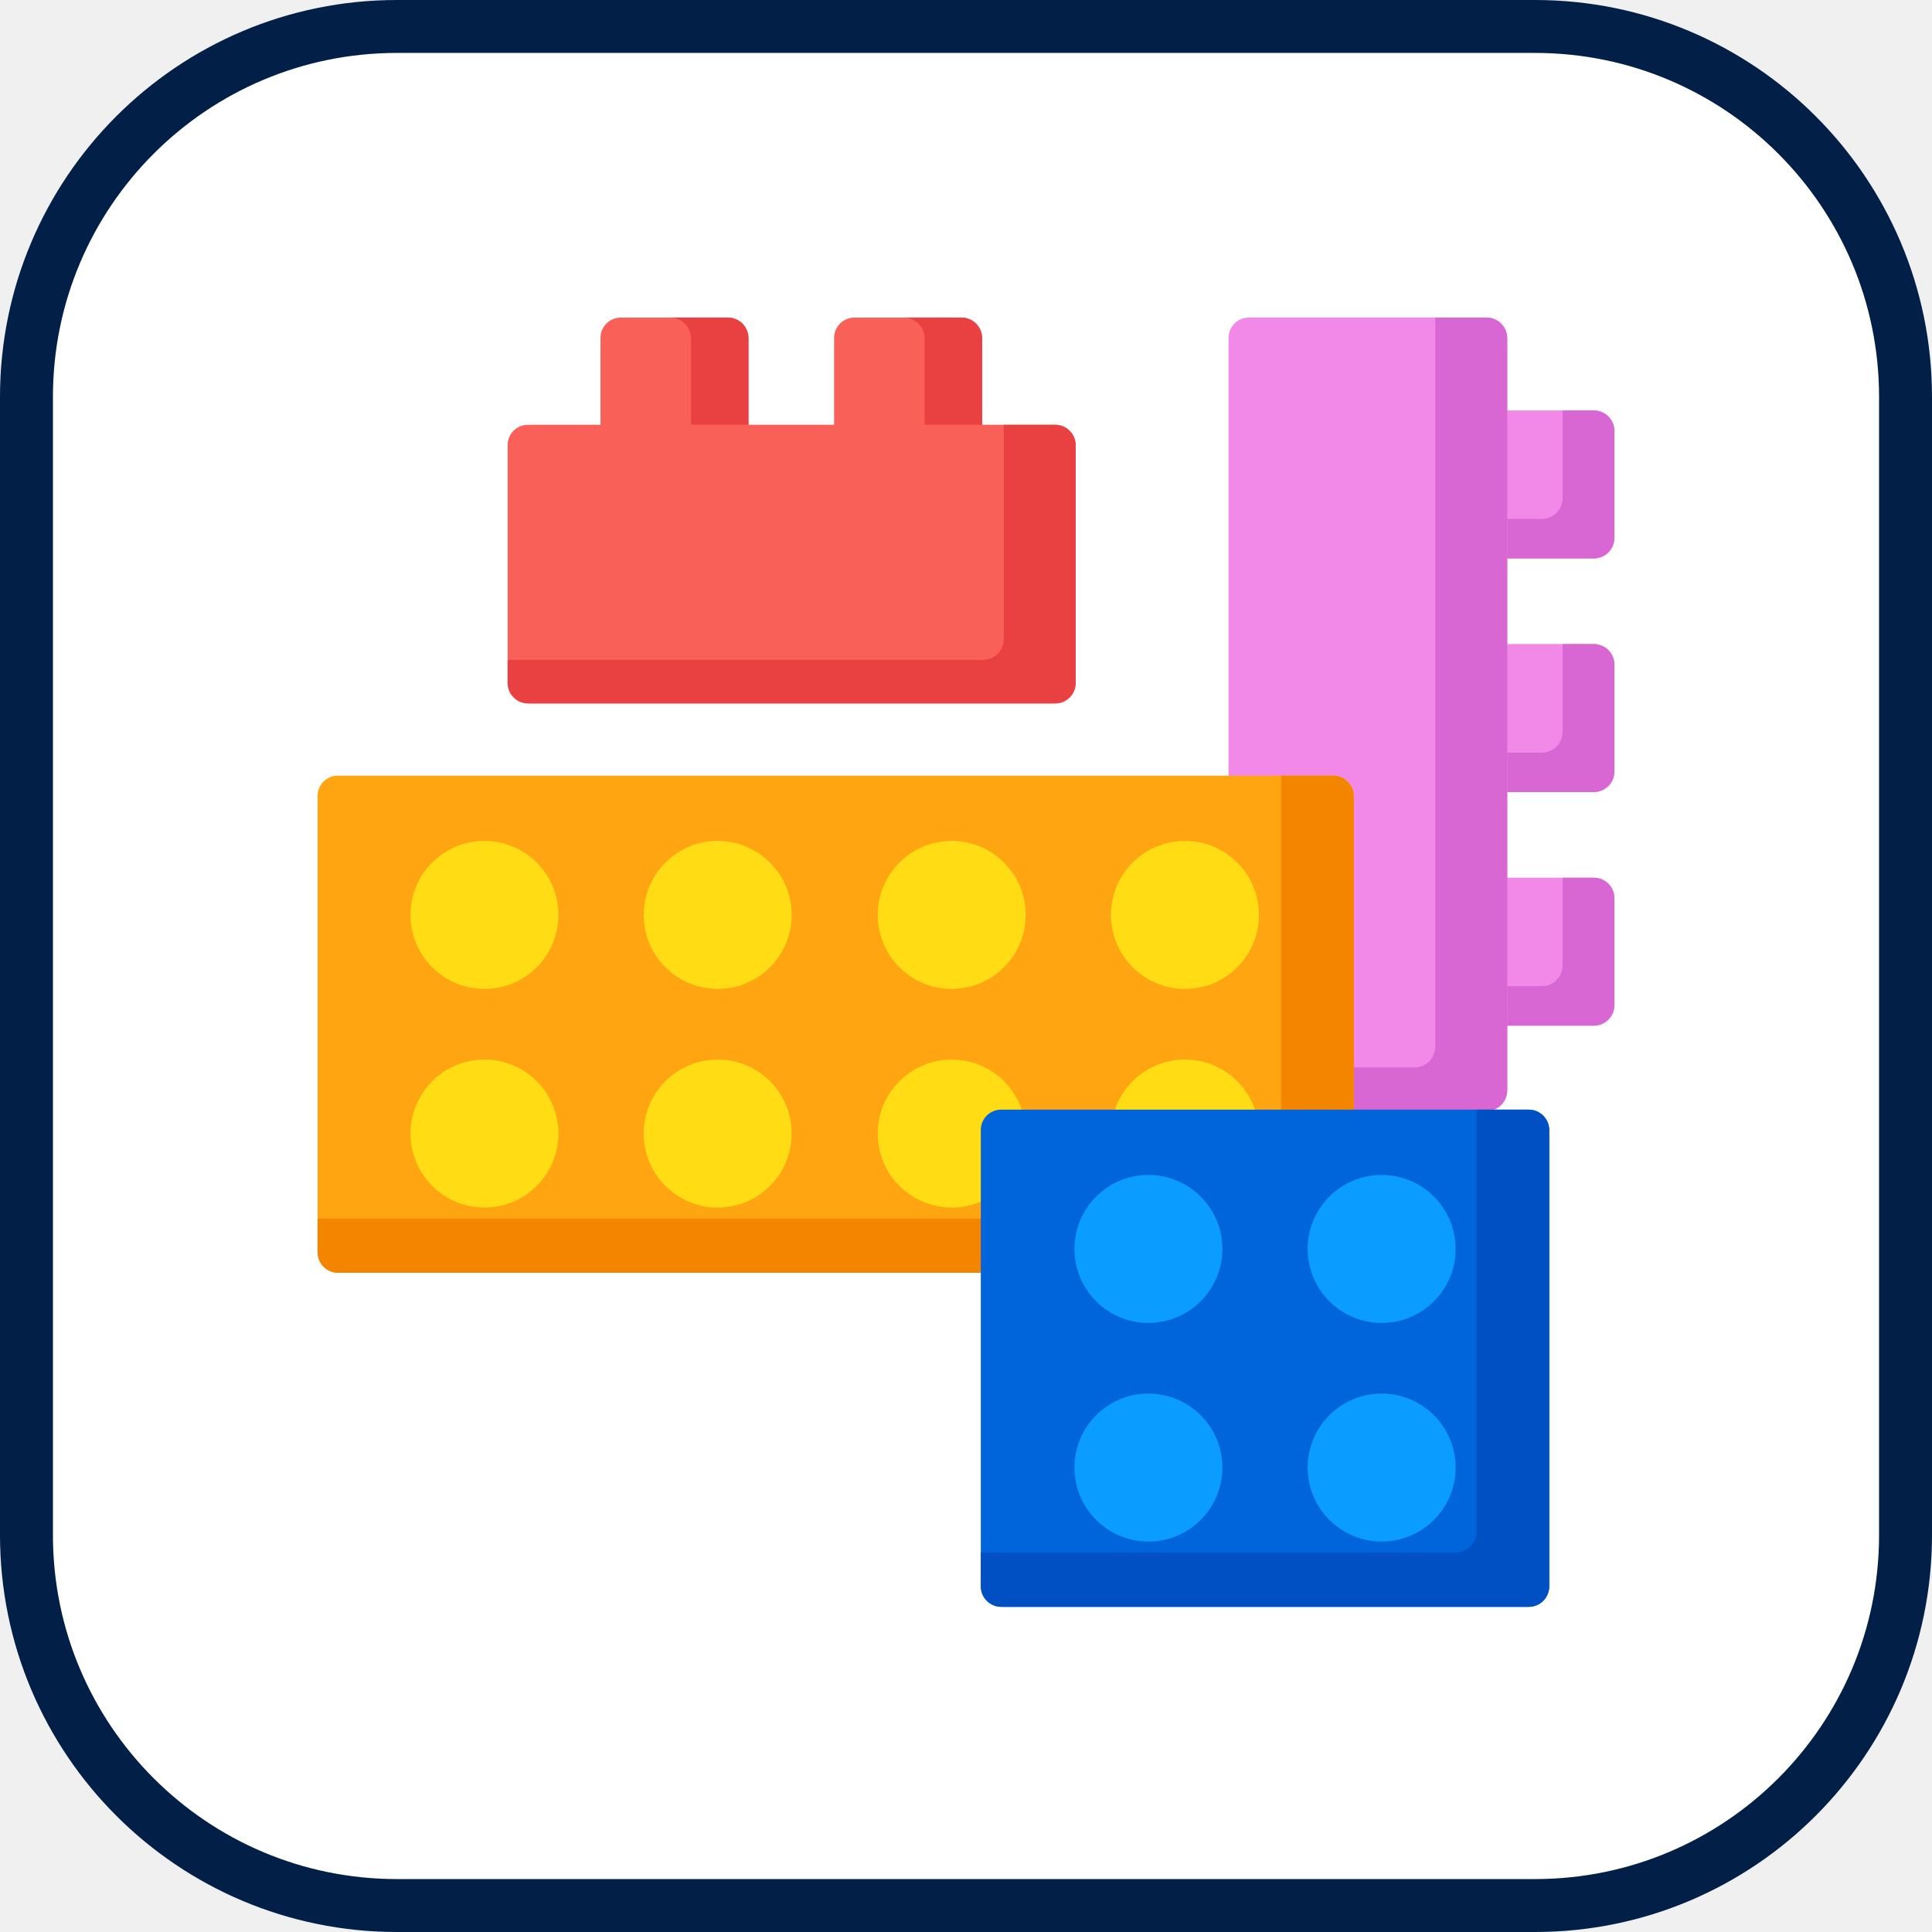
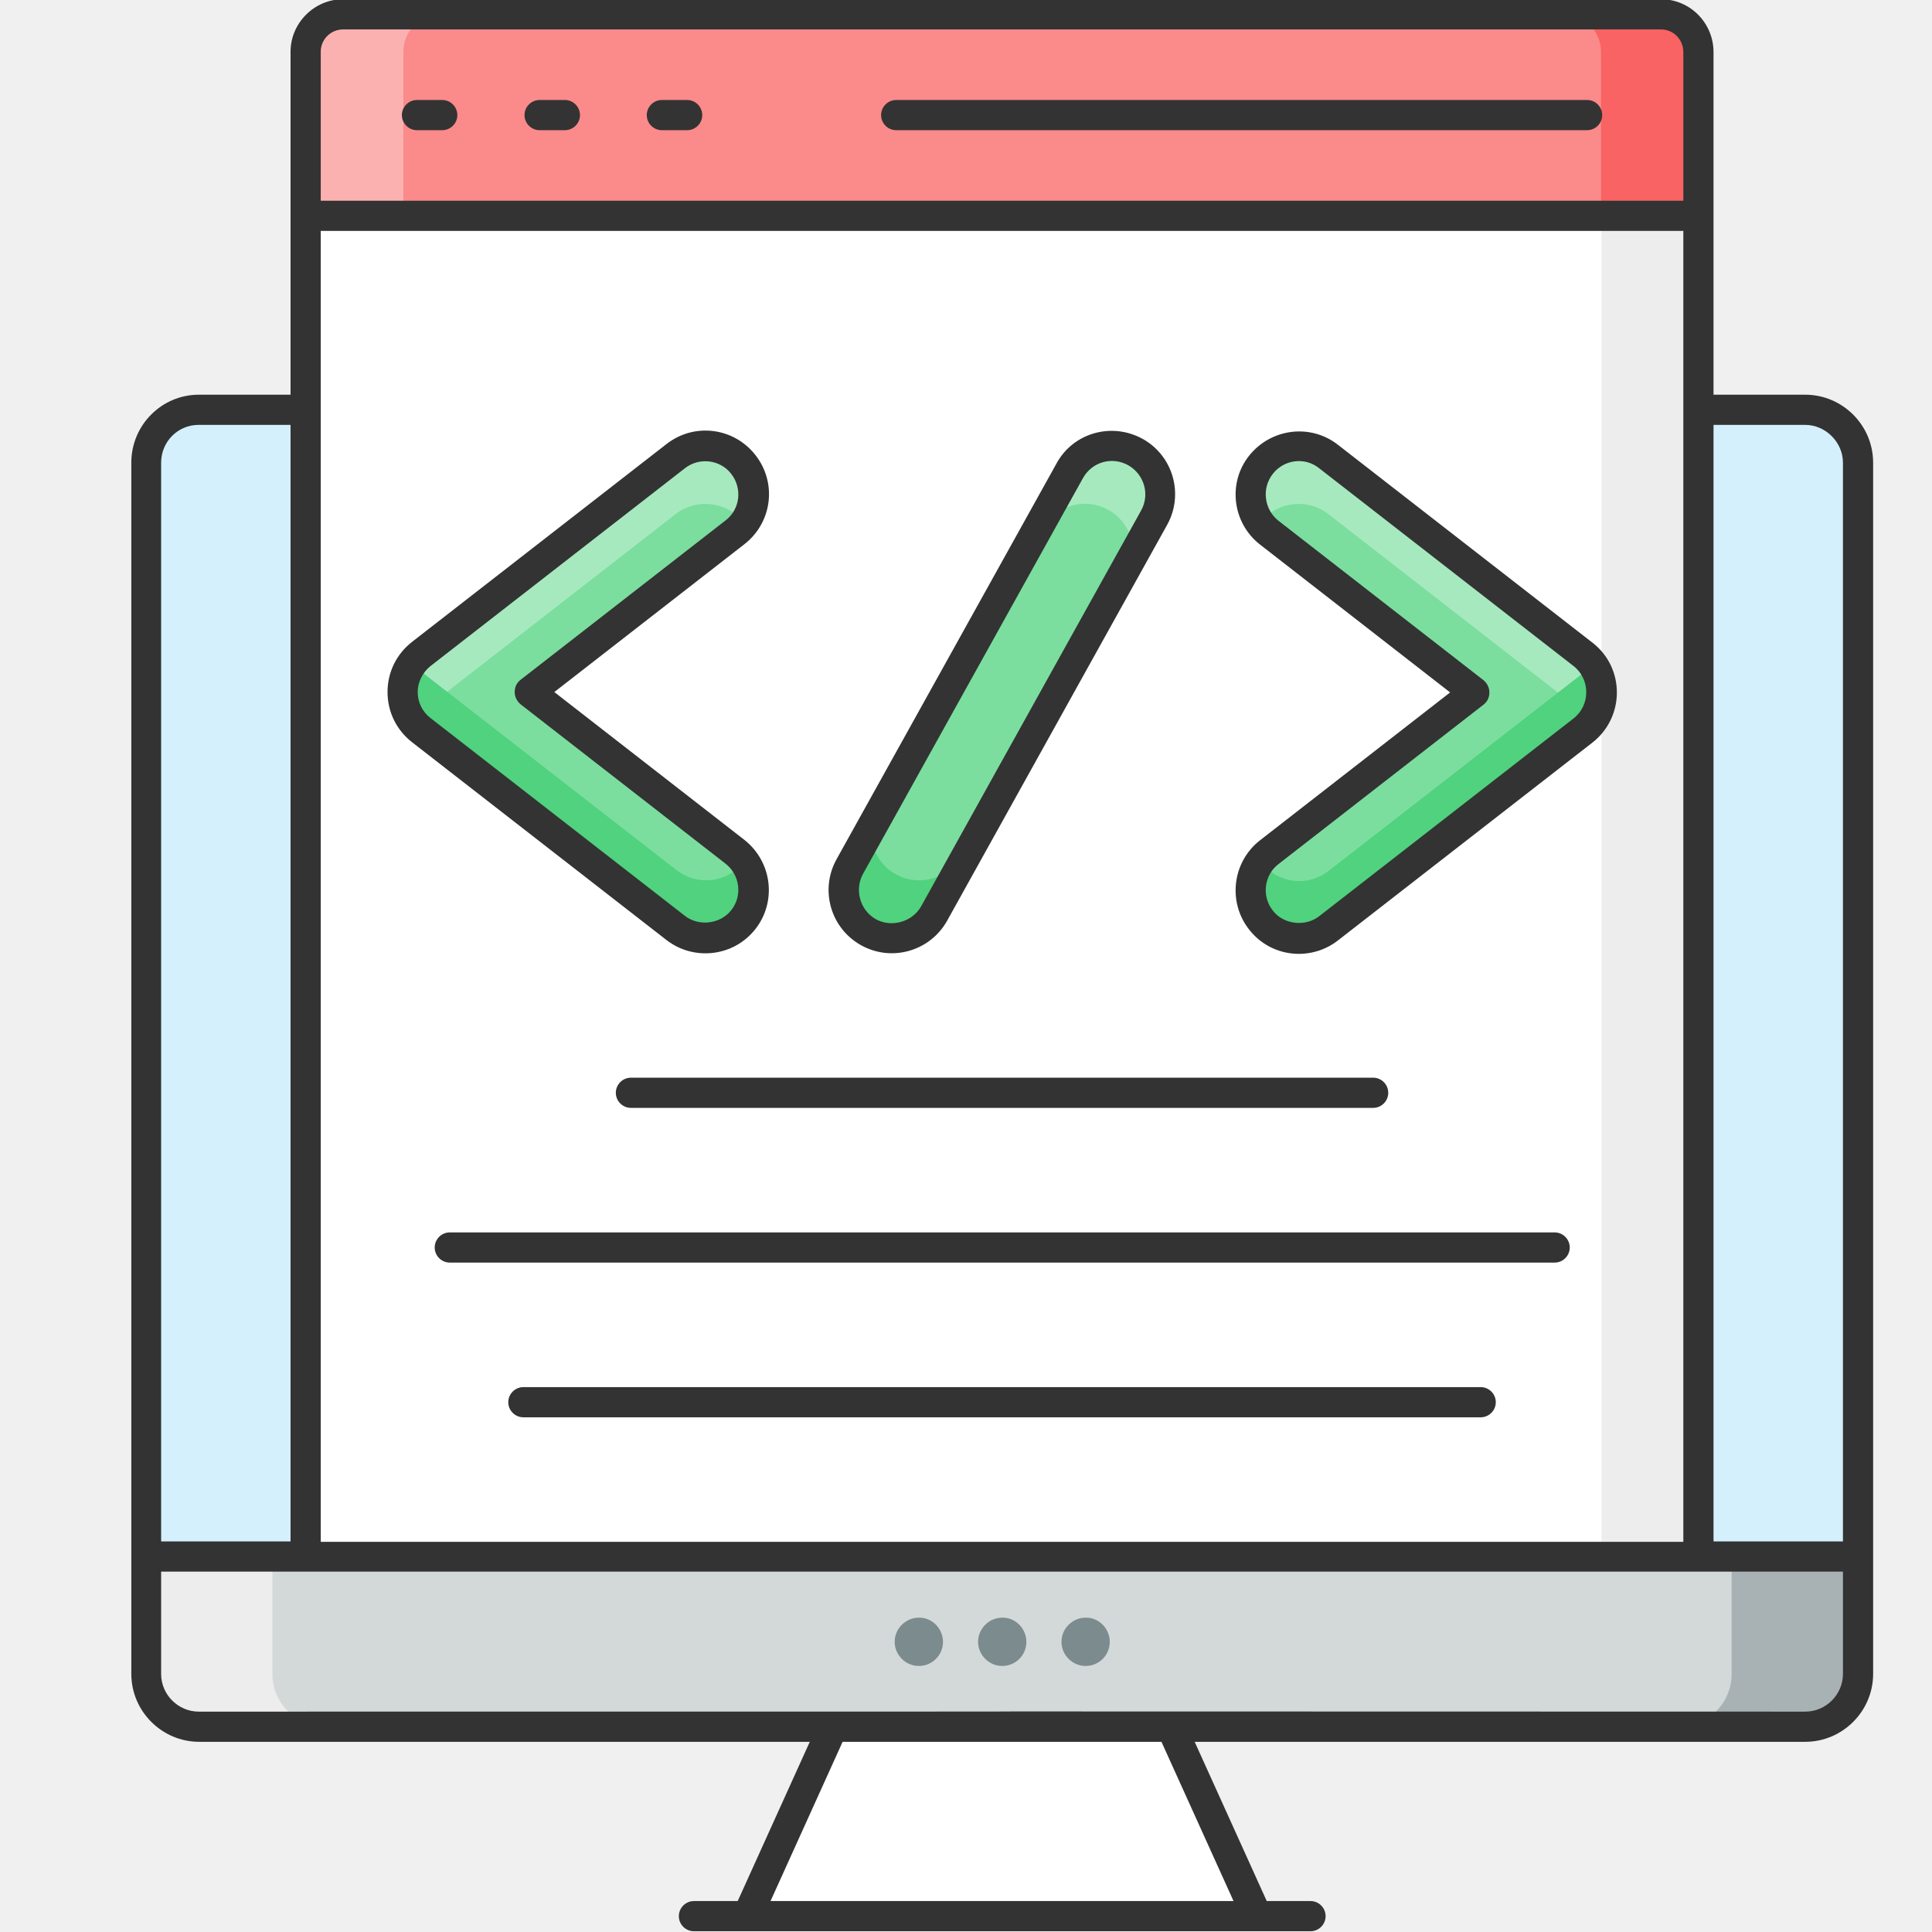
- <svg xmlns="http://www.w3.org/2000/svg" width="800px" height="800px" viewBox="0 0 73 73" version="1.1">
-   <defs>
- 
- </defs>
-   <g id="web-components/custom-elements" stroke="none" stroke-width="1" fill="none" fill-rule="evenodd">
-     <g id="container" transform="translate(2, 2)" fill-rule="nonzero">
-       <rect id="mask" stroke="#021F48" stroke-width="2" fill="#FFFFFF" x="-1" y="-1" width="71" height="71" rx="14">
- 
- </rect>
-       <g id="blocks" transform="translate(10, 10)">
-         <path d="M49,8.335 L49,4.274 C49,3.852 48.657,3.509 48.234,3.509 L43.814,3.509 L43.814,9.1 L48.234,9.1 C48.657,9.1 49,8.758 49,8.335 Z" id="Shape" fill="#F288E8">
- 
- </path>
-         <path d="M49,17.162 L49,13.102 C49,12.679 48.657,12.336 48.234,12.336 L43.814,12.336 L43.814,17.928 L48.234,17.928 C48.657,17.928 49,17.585 49,17.162 Z" id="Shape" fill="#F288E8">
- 
- </path>
-         <path d="M49,25.989 L49,21.929 C49,21.507 48.657,21.164 48.234,21.164 L43.814,21.164 L43.814,26.755 L48.234,26.755 C48.657,26.755 49,26.412 49,25.989 Z" id="Shape" fill="#F288E8">
- 
- </path>
-         <path d="M48.21,3.509 L47.044,3.509 L47.044,6.819 C47.044,7.255 46.69,7.609 46.255,7.609 L43.814,7.609 L43.814,9.1 L48.21,9.1 C48.646,9.1 49,8.747 49,8.31 L49,4.298 C49,3.862 48.646,3.509 48.21,3.509 Z" id="Shape" fill="#D866D3">
- 
- </path>
-         <path d="M48.21,12.336 L47.044,12.336 L47.044,15.647 C47.044,16.083 46.69,16.436 46.255,16.436 L43.814,16.436 L43.814,17.928 L48.21,17.928 C48.646,17.928 49,17.574 49,17.138 L49,13.126 C49,12.69 48.646,12.336 48.21,12.336 Z" id="Shape" fill="#D866D3">
- 
- </path>
-         <path d="M48.21,21.164 L47.044,21.164 L47.044,24.474 C47.044,24.91 46.69,25.264 46.255,25.264 L43.814,25.264 L43.814,26.755 L48.21,26.755 C48.646,26.755 49,26.401 49,25.965 L49,21.953 C49,21.517 48.646,21.164 48.21,21.164 Z" id="Shape" fill="#D866D3">
- 
- </path>
-         <path d="M34.421,29.212 L34.421,0.766 C34.421,0.343 34.763,0 35.186,0 L44.185,0 C44.607,0 44.95,0.343 44.95,0.766 L44.95,29.212 C44.95,29.635 44.607,29.978 44.185,29.978 L35.186,29.978 C34.763,29.978 34.421,29.635 34.421,29.212 Z" id="Shape" fill="#F288E8">
- 
- </path>
-         <path d="M15.515,0 L11.455,0 C11.032,0 10.69,0.343 10.69,0.766 L10.69,5.186 L16.281,5.186 L16.281,0.766 C16.281,0.343 15.938,0 15.515,0 Z" id="Shape" fill="#F96058">
- 
- </path>
-         <path d="M24.343,0 L20.283,0 C19.86,0 19.517,0.343 19.517,0.766 L19.517,5.186 L25.109,5.186 L25.109,0.766 C25.109,0.343 24.766,0 24.343,0 Z" id="Shape" fill="#F96058">
- 
- </path>
-         <path d="M15.492,0 L13.32,0 C13.756,0 14.11,0.354 14.11,0.79 L14.11,5.186 L16.281,5.186 L16.281,0.79 C16.281,0.353 15.928,0 15.492,0 Z" id="Shape" fill="#E94141">
- 
- </path>
-         <path d="M24.319,0 L22.148,0 C22.584,0 22.937,0.354 22.937,0.79 L22.937,5.186 L25.109,5.186 L25.109,0.79 C25.109,0.353 24.755,0 24.319,0 Z" id="Shape" fill="#E94141">
- 
- </path>
-         <path d="M27.879,14.579 L7.947,14.579 C7.524,14.579 7.181,14.236 7.181,13.813 L7.181,4.815 C7.181,4.393 7.524,4.05 7.947,4.05 L27.879,4.05 C28.302,4.05 28.645,4.393 28.645,4.815 L28.645,13.814 C28.645,14.237 28.302,14.579 27.879,14.579 Z" id="Shape" fill="#F96058">
- 
- </path>
-         <path d="M44.161,0 L42.234,0 L42.234,27.544 C42.234,27.98 41.88,28.333 41.444,28.333 L34.421,28.333 L34.421,29.188 C34.421,29.625 34.774,29.978 35.211,29.978 L44.161,29.978 C44.597,29.978 44.95,29.625 44.95,29.188 L44.95,0.79 C44.95,0.353 44.597,0 44.161,0 Z" id="Shape" fill="#D866D3">
- 
- </path>
-         <path d="M27.855,4.05 L25.929,4.05 L25.929,12.145 C25.929,12.581 25.575,12.934 25.139,12.934 L7.181,12.934 L7.181,13.789 C7.181,14.226 7.534,14.579 7.971,14.579 L27.855,14.579 C28.291,14.579 28.645,14.226 28.645,13.789 L28.645,4.839 C28.645,4.403 28.291,4.05 27.855,4.05 Z" id="Shape" fill="#E94141">
- 
- </path>
-         <path d="M38.389,36.093 L0.766,36.093 C0.343,36.093 0,35.75 0,35.328 L0,18.073 C0,17.65 0.343,17.307 0.766,17.307 L38.389,17.307 C38.812,17.307 39.155,17.65 39.155,18.073 L39.155,35.328 C39.155,35.75 38.812,36.093 38.389,36.093 Z" id="Shape" fill="#FFA511">
- 
- </path>
-         <g id="Group" transform="translate(3.445313, 19.71484)" fill="#FFDC13">
-           <path d="M5.655,2.855 C5.655,4.399 4.403,5.651 2.859,5.651 C1.315,5.651 0.064,4.399 0.064,2.855 C0.064,1.311 1.315,0.059 2.859,0.059 C4.403,0.059 5.655,1.311 5.655,2.855 Z" id="Shape">
- 
- </path>
-           <path d="M5.655,11.116 C5.655,12.66 4.403,13.912 2.859,13.912 C1.315,13.912 0.064,12.66 0.064,11.116 C0.064,9.572 1.315,8.32 2.859,8.32 C4.403,8.32 5.655,9.572 5.655,11.116 Z" id="Shape">
- 
- </path>
-           <path d="M14.468,2.855 C14.468,4.399 13.216,5.651 11.672,5.651 C10.128,5.651 8.876,4.399 8.876,2.855 C8.876,1.311 10.128,0.059 11.672,0.059 C13.216,0.059 14.468,1.311 14.468,2.855 Z" id="Shape">
- 
- </path>
-           <path d="M14.468,11.116 C14.468,12.66 13.216,13.912 11.672,13.912 C10.128,13.912 8.876,12.66 8.876,11.116 C8.876,9.572 10.128,8.32 11.672,8.32 C13.216,8.32 14.468,9.572 14.468,11.116 Z" id="Shape">
- 
- </path>
-           <path d="M23.31,2.855 C23.31,4.399 22.058,5.651 20.514,5.651 C18.97,5.651 17.719,4.399 17.719,2.855 C17.719,1.311 18.97,0.059 20.514,0.059 C22.058,0.059 23.31,1.311 23.31,2.855 Z" id="Shape">
- 
- </path>
-           <path d="M23.31,11.116 C23.31,12.66 22.058,13.912 20.514,13.912 C18.97,13.912 17.719,12.66 17.719,11.116 C17.719,9.572 18.97,8.32 20.514,8.32 C22.058,8.32 23.31,9.572 23.31,11.116 Z" id="Shape">
- 
- </path>
-           <path d="M32.123,2.855 C32.123,4.399 30.871,5.651 29.327,5.651 C27.783,5.651 26.531,4.399 26.531,2.855 C26.531,1.311 27.783,0.059 29.327,0.059 C30.871,0.059 32.123,1.311 32.123,2.855 Z" id="Shape">
- 
- </path>
-           <path d="M32.123,11.116 C32.123,12.66 30.871,13.912 29.327,13.912 C27.783,13.912 26.531,12.66 26.531,11.116 C26.531,9.572 27.783,8.32 29.327,8.32 C30.871,8.32 32.123,9.572 32.123,11.116 Z" id="Shape">
- 
- </path>
+ <svg xmlns="http://www.w3.org/2000/svg" width="800px" height="800px" viewBox="0 0 512 512" id="Layer_1" version="1.1" xml:space="preserve">
+   <style type="text/css">
+ 	.st0{fill:#D3D9D9;}
+ 	.st1{fill:#A8B2B4;}
+ 	.st2{fill:#EDEDED;}
+ 	.st3{fill:#D4F0FC;}
+ 	.st4{fill:#FFFFFF;}
+ 	.st5{fill:#7C8B8E;}
+ 	.st6{fill:#FB8A8A;}
+ 	.st7{fill:#FCB1B1;}
+ 	.st8{fill:#F96363;}
+ 	.st9{fill:#7BDE9E;}
+ 	.st10{fill:#A7E9BF;}
+ 	.st11{fill:#50D27E;}
+ 	.st12{fill:#333333;}
+ </style>
+   <g>
+     <g>
+       <g>
+         <g>
+           <g>
+             <g>
+               <g>
+                 <g>
+                   <path class="st0" d="M38.7,412.6v31.1c0,7.7,6.2,14,14,14h425.7c7.7,0,14-6.2,14-14v-31.1H38.7z" />
+                 </g>
+               </g>
+             </g>
+             <g>
+               <g>
+                 <g>
+                   <path class="st1" d="M444.9,457.6h33.6c7.7,0,13.9-6.2,13.9-13.9v-31.1h-33.5v31.1C458.9,451.3,452.6,457.6,444.9,457.6z" />
+                 </g>
+               </g>
+             </g>
+             <g>
+               <g>
+                 <g>
+                   <path class="st2" d="M86.2,457.6H52.6c-7.7,0-13.9-6.2-13.9-13.9v-31.1h33.5v31.1C72.2,451.3,78.5,457.6,86.2,457.6z" />
+                 </g>
+               </g>
+             </g>
+             <g>
+               <g>
+                 <g>
+                   <path class="st3" d="M492.4,122.6v289.9H38.8V122.6c0-7.7,6.2-14,13.9-14h425.7C486.1,108.6,492.4,114.9,492.4,122.6z" />
+                 </g>
+               </g>
+             </g>
+             <polygon class="st4" points="333.1,507.8 198,507.8 220.7,457.6 310.4,457.6      " />
+           </g>
        </g>
-         <path d="M38.365,17.307 L36.406,17.307 L36.406,33.252 C36.406,33.689 36.053,34.042 35.617,34.042 L5.68434189e-14,34.042 L5.68434189e-14,35.304 C5.68434189e-14,35.74 0.354,36.093 0.79,36.093 L38.365,36.093 C38.801,36.093 39.155,35.74 39.155,35.304 L39.155,18.097 C39.155,17.661 38.801,17.307 38.365,17.307 Z" id="Shape" fill="#F48500">
- 
- </path>
-         <path d="M45.773,48.714 L25.825,48.714 C25.402,48.714 25.06,48.372 25.06,47.949 L25.06,30.694 C25.06,30.271 25.402,29.928 25.825,29.928 L45.773,29.928 C46.195,29.928 46.538,30.271 46.538,30.694 L46.538,47.949 C46.538,48.372 46.195,48.714 45.773,48.714 Z" id="Shape" fill="#0064DB">
- 
- </path>
-         <path d="M45.749,29.928 L43.79,29.928 L43.79,45.873 C43.79,46.309 43.437,46.663 43.001,46.663 L25.06,46.663 L25.06,47.925 C25.06,48.361 25.413,48.714 25.849,48.714 L45.749,48.714 C46.185,48.714 46.538,48.361 46.538,47.925 L46.538,30.718 C46.538,30.282 46.185,29.928 45.749,29.928 Z" id="Shape" fill="#0050C4">
- 
- </path>
-         <path d="M34.188,35.191 C34.188,36.735 32.936,37.987 31.392,37.987 C29.849,37.987 28.597,36.735 28.597,35.191 C28.597,33.647 29.849,32.395 31.392,32.395 C32.936,32.395 34.188,33.647 34.188,35.191 Z" id="Shape" fill="#0B9CFF">
- 
- </path>
-         <path d="M34.188,43.452 C34.188,44.996 32.936,46.247 31.392,46.247 C29.849,46.247 28.597,44.996 28.597,43.452 C28.597,41.908 29.849,40.656 31.392,40.656 C32.936,40.656 34.188,41.908 34.188,43.452 Z" id="Shape" fill="#0B9CFF">
- 
- </path>
-         <path d="M43.001,35.191 C43.001,36.735 41.749,37.987 40.205,37.987 C38.661,37.987 37.409,36.735 37.409,35.191 C37.409,33.647 38.661,32.395 40.205,32.395 C41.749,32.395 43.001,33.647 43.001,35.191 Z" id="Shape" fill="#0B9CFF">
- 
- </path>
-         <path d="M43.001,43.452 C43.001,44.996 41.749,46.247 40.205,46.247 C38.661,46.247 37.409,44.996 37.409,43.452 C37.409,41.908 38.661,40.656 40.205,40.656 C41.749,40.656 43.001,41.908 43.001,43.452 Z" id="Shape" fill="#0B9CFF">
- 
- </path>
+         <g>
+           <g>
+             <path class="st5" d="M249.9,435.1c0,3.6-2.9,6.4-6.4,6.4c-3.5,0-6.4-2.9-6.4-6.4c0-3.5,2.9-6.4,6.4-6.4       C247,428.6,249.9,431.6,249.9,435.1z" />
+           </g>
+           <g>
+             <path class="st5" d="M272,435.1c0,3.6-2.9,6.4-6.4,6.4c-3.5,0-6.4-2.9-6.4-6.4c0-3.5,2.9-6.4,6.4-6.4       C269.1,428.6,272,431.6,272,435.1z" />
+           </g>
+           <g>
+             <path class="st5" d="M294.1,435.1c0,3.6-2.9,6.4-6.4,6.4c-3.5,0-6.4-2.9-6.4-6.4c0-3.5,2.9-6.4,6.4-6.4       C291.2,428.6,294.1,431.6,294.1,435.1z" />
+           </g>
+         </g>
      </g>
+       <g>
+         <g>
+           <g>
+             <g>
+               <rect class="st4" height="355.4" width="369.1" x="81" y="57.2" />
+             </g>
+           </g>
+         </g>
+         <g>
+           <g>
+             <g>
+               <rect class="st2" height="355.4" width="25.7" x="424.4" y="57.2" />
+             </g>
+           </g>
+         </g>
+         <g>
+           <g>
+             <g>
+               <path class="st6" d="M450.1,13.8v43.4H81V13.7c0-5.5,4.4-9.9,9.9-9.9h349.3C445.7,3.8,450.1,8.2,450.1,13.8z" />
+             </g>
+           </g>
+         </g>
+         <g>
+           <g>
+             <g>
+               <path class="st7" d="M116.8,3.8c-5.5,0-9.9,4.4-9.9,9.9v43.4H81V13.7c0-5.5,4.4-9.9,9.9-9.9H116.8z" />
+             </g>
+           </g>
+         </g>
+         <g>
+           <g>
+             <g>
+               <path class="st8" d="M450.1,13.8v43.4h-25.8V13.8c0-5.5-4.4-10-9.9-10h25.8C445.7,3.8,450.1,8.2,450.1,13.8z" />
+             </g>
+           </g>
+         </g>
+       </g>
+     </g>
+     <g>
+       <g>
+         <g>
+           <path class="st9" d="M186.9,248.7c-2.7,0-5.5-0.9-7.8-2.7l-67.4-52.4c-3.1-2.4-4.9-6.2-4.9-10.1s1.8-7.7,4.9-10.1l67.4-52.4      c5.6-4.3,13.6-3.3,18,2.2c4.3,5.6,3.3,13.6-2.2,18l-54.4,42.3l54.4,42.3c5.6,4.3,6.6,12.4,2.2,18      C194.5,247,190.8,248.7,186.9,248.7z" />
+         </g>
+       </g>
+       <g>
+         <g>
+           <path class="st9" d="M344.2,248.7c-3.8,0-7.6-1.7-10.1-4.9c-4.3-5.6-3.3-13.6,2.2-18l54.4-42.3l-54.4-42.3      c-5.6-4.3-6.6-12.4-2.2-18c4.3-5.6,12.4-6.6,18-2.2l67.4,52.4c3.1,2.4,4.9,6.2,4.9,10.1s-1.8,7.7-4.9,10.1L352,246      C349.7,247.8,346.9,248.7,344.2,248.7z" />
+         </g>
+       </g>
+       <g>
+         <g>
+           <path class="st9" d="M236.4,248.7c-2.1,0-4.2-0.5-6.2-1.6c-6.2-3.4-8.4-11.2-5-17.4l58.3-104.9c3.4-6.2,11.2-8.4,17.4-5      c6.2,3.4,8.4,11.2,5,17.4l-58.3,104.9C245.3,246.3,240.9,248.7,236.4,248.7z" />
+         </g>
+       </g>
+     </g>
+     <g>
+       <g>
+         <g>
+           <path class="st9" d="M186.9,248.7c-2.7,0-5.5-0.9-7.8-2.7l-67.4-52.4c-3.1-2.4-4.9-6.2-4.9-10.1s1.8-7.7,4.9-10.1l67.4-52.4      c5.6-4.3,13.6-3.3,18,2.2c4.3,5.6,3.3,13.6-2.2,18l-54.4,42.3l54.4,42.3c5.6,4.3,6.6,12.4,2.2,18      C194.5,247,190.8,248.7,186.9,248.7z" />
+         </g>
+       </g>
+       <g>
+         <g>
+           <path class="st9" d="M344.2,248.7c-3.8,0-7.6-1.7-10.1-4.9c-4.3-5.6-3.3-13.6,2.2-18l54.4-42.3l-54.4-42.3      c-5.6-4.3-6.6-12.4-2.2-18c4.3-5.6,12.4-6.6,18-2.2l67.4,52.4c3.1,2.4,4.9,6.2,4.9,10.1s-1.8,7.7-4.9,10.1L352,246      C349.7,247.8,346.9,248.7,344.2,248.7z" />
+         </g>
+       </g>
+       <g>
+         <g>
+           <path class="st9" d="M236.4,248.7c-2.1,0-4.2-0.5-6.2-1.6c-6.2-3.4-8.4-11.2-5-17.4l58.3-104.9c3.4-6.2,11.2-8.4,17.4-5      c6.2,3.4,8.4,11.2,5,17.4l-58.3,104.9C245.3,246.3,240.9,248.7,236.4,248.7z" />
+         </g>
+       </g>
+     </g>
+     <g>
+       <g>
+         <g>
+           <path class="st10" d="M197.2,138.7c0-0.1-0.1-0.1-0.1-0.2c-4.3-5.6-12.4-6.6-18-2.3l-67.4,52.4c-0.9,0.7-1.7,1.6-2.4,2.5      c-1.6-2.2-2.6-4.9-2.6-7.7c0-3.9,1.8-7.6,4.9-10.1l67.4-52.4c5.6-4.4,13.6-3.3,18,2.2C200.7,127.8,200.6,134.2,197.2,138.7z" />
+         </g>
+       </g>
+       <g>
+         <g>
+           <path class="st10" d="M424.4,183.4c0,2.8-0.9,5.5-2.6,7.7c-0.7-0.9-1.5-1.8-2.4-2.5l-67.4-52.4c-5.6-4.3-13.6-3.3-18,2.3      c0,0.1-0.1,0.1-0.1,0.2c-3.4-4.5-3.5-10.8,0.1-15.5c4.3-5.6,12.4-6.6,18-2.2l67.4,52.4C422.6,175.8,424.4,179.5,424.4,183.4z" />
+         </g>
+       </g>
+       <g>
+         <g>
+           <path class="st9" d="M236.4,248.7c-2.1,0-4.2-0.5-6.2-1.6c-6.2-3.4-8.4-11.2-5-17.4l58.3-104.9c3.4-6.2,11.2-8.4,17.4-5      c6.2,3.4,8.4,11.2,5,17.4l-58.3,104.9C245.3,246.3,240.9,248.7,236.4,248.7z" />
+         </g>
+       </g>
+       <g>
+         <g>
+           <path class="st10" d="M300.9,119.8c-6.2-3.4-14-1.2-17.4,5l-8.7,15.6c0.3,0.3,0.5,0.7,0.8,1l0.7-1.3c3.4-6.2,11.2-8.4,17.4-5      c4.5,2.5,6.9,7.3,6.6,12.1l5.6-10C309.3,131.1,307.1,123.3,300.9,119.8z" />
+         </g>
+       </g>
+       <g>
+         <g>
+           <path class="st11" d="M230.2,247c6.2,3.4,14,1.2,17.4-5l8.7-15.6c-0.3-0.3-0.5-0.7-0.8-1l-0.7,1.3c-3.4,6.2-11.2,8.4-17.4,5      c-4.5-2.5-6.9-7.3-6.6-12.1l-5.6,10C221.8,235.8,224,243.6,230.2,247z" />
+         </g>
+       </g>
+     </g>
+     <g>
+       <g>
+         <g>
+           <path class="st11" d="M197.1,243.7c-2.5,3.2-6.3,4.9-10.1,4.9c-2.7,0-5.5-0.9-7.8-2.7l-67.4-52.4c-3.1-2.4-4.9-6.1-4.9-10.1      c0-2.8,0.9-5.4,2.6-7.6c0.7,0.9,1.5,1.7,2.4,2.4l67.4,52.4c2.3,1.8,5.1,2.7,7.8,2.7c3.8,0,7.6-1.7,10.1-5c0-0.1,0.1-0.1,0.1-0.2      C200.6,232.7,200.7,239.1,197.1,243.7z" />
+         </g>
+       </g>
+       <g>
+         <g>
+           <path class="st11" d="M424.4,183.5c0,4-1.8,7.7-5,10.1L352.1,246c-2.4,1.8-5.1,2.7-7.8,2.7c-3.8,0-7.6-1.7-10.1-4.9      c-3.6-4.7-3.5-11-0.1-15.5c0,0.1,0.1,0.1,0.1,0.2c2.5,3.2,6.3,5,10.1,5c2.7,0,5.5-0.9,7.8-2.7l67.4-52.4      c0.9-0.7,1.7-1.5,2.4-2.4C423.5,178,424.4,180.7,424.4,183.5z" />
+         </g>
+       </g>
+     </g>
+     <g>
+       <path class="st12" d="M496.4,122.6c0-9.9-8.1-18-18-18h-24.3V57.2V13.8c0-7.7-6.2-14-13.9-14H90.9C83.3-0.2,77,6.1,77,13.7v43.4    v47.5H52.7c-9.9,0-17.9,8.1-17.9,18c0,53.2,0,253.1,0,321c0,9.9,8.1,18,18,18h161.8l-19.1,42.2h-11.6c-2.2,0-4,1.8-4,4s1.8,4,4,4    c31.3,0,132.1,0,163.4,0c2.2,0,4-1.8,4-4s-1.8-4-4-4h-11.6l-19.1-42.2h161.8c9.9,0,18-8.1,18-18    C496.4,376.4,496.4,175.8,496.4,122.6z M446.1,408.6H85V61.2h361.1V408.6z M478.4,112.6c5.4,0,10,4.6,10,10v285.9h-34.3V112.6    H478.4z M85,13.7c0-3.3,2.7-5.9,5.9-5.9h349.3c3.3,0,5.9,2.7,5.9,6v39.4H85V13.7z M42.7,122.6c0-5.5,4.4-10,9.9-10H77v295.9H42.7    V122.6z M326.9,503.8H204.2l19.1-42.2h84.5L326.9,503.8z M488.4,443.6c0,5.5-4.5,10-10,10c-447.2-0.1,23.9,0-425.7,0    c-5.5,0-10-4.5-10-10v-27.1c93.9,0-85.9,0,445.7,0V443.6z" />
+       <path class="st12" d="M117.2,26.5h-6.7c-2.2,0-4,1.8-4,4s1.8,4,4,4h6.7c2.2,0,4-1.8,4-4S119.4,26.5,117.2,26.5z" />
+       <path class="st12" d="M149.7,26.5H143c-2.2,0-4,1.8-4,4s1.8,4,4,4h6.7c2.2,0,4-1.8,4-4S151.9,26.5,149.7,26.5z" />
+       <path class="st12" d="M182.1,26.5h-6.7c-2.2,0-4,1.8-4,4s1.8,4,4,4h6.7c2.2,0,4-1.8,4-4S184.3,26.5,182.1,26.5z" />
+       <path class="st12" d="M420.6,26.5H237.5c-2.2,0-4,1.8-4,4s1.8,4,4,4h183.1c2.2,0,4-1.8,4-4S422.8,26.5,420.6,26.5z" />
+       <path class="st12" d="M109.2,196.7l67.4,52.4c7.2,5.6,17.8,4.5,23.6-2.9c5.7-7.3,4.4-17.8-2.9-23.6l-50.4-39.2l50.4-39.2    c7.3-5.7,8.7-16.2,2.9-23.6c-5.7-7.3-16.2-8.7-23.6-2.9l-67.4,52.4c-4.1,3.2-6.5,8-6.5,13.3C102.7,188.7,105.1,193.5,109.2,196.7z     M114.1,176.5l67.4-52.4c3.8-3,9.4-2.3,12.3,1.5c3,3.9,2.3,9.4-1.5,12.3l-54.4,42.3c-1,0.8-1.5,1.9-1.5,3.2s0.6,2.4,1.5,3.2    l54.4,42.3c3.8,3,4.5,8.5,1.5,12.3c-2.9,3.7-8.6,4.4-12.3,1.5l-67.4-52.4c-2.2-1.7-3.4-4.2-3.4-6.9S112,178.2,114.1,176.5z" />
+       <path class="st12" d="M333.9,144.3l50.4,39.2l-50.4,39.2c-7.3,5.7-8.6,16.3-2.9,23.6c5.7,7.4,16.3,8.6,23.6,2.9l67.4-52.4    c8.6-6.7,8.7-19.8,0-26.5l-67.4-52.4c-7.4-5.8-17.9-4.3-23.6,2.9C325.3,128,326.6,138.6,333.9,144.3z M337.3,125.6    c2.9-3.8,8.5-4.6,12.3-1.5l67.4,52.4c4.5,3.5,4.5,10.4,0,13.9l-67.4,52.4c-3.7,2.9-9.5,2.2-12.3-1.5c-3-3.8-2.3-9.4,1.5-12.3    l54.4-42.3c1-0.8,1.5-1.9,1.5-3.2s-0.6-2.4-1.5-3.2L338.8,138C335,135,334.3,129.4,337.3,125.6z" />
+       <path class="st12" d="M228.2,250.5c8.3,4.6,18.4,1.4,22.8-6.5l58.3-104.9c4.5-8.1,1.6-18.3-6.5-22.8c-8.2-4.5-18.4-1.6-22.8,6.5    l-58.3,104.9C217.2,235.8,220.1,246,228.2,250.5z M228.7,231.6L287,126.7c2.4-4.3,7.7-5.8,12-3.4c4.2,2.4,5.8,7.7,3.4,12    l-58.3,104.9c-2.3,4.1-7.8,5.7-12,3.4C227.9,241.2,226.4,235.8,228.7,231.6z" />
+       <path class="st12" d="M392.4,367.6H138.7c-2.2,0-4,1.8-4,4s1.8,4,4,4h253.7c2.2,0,4-1.8,4-4S394.6,367.6,392.4,367.6z" />
+       <path class="st12" d="M363.9,293.6c2.2,0,4-1.8,4-4s-1.8-4-4-4H167.2c-2.2,0-4,1.8-4,4s1.8,4,4,4H363.9z" />
+       <path class="st12" d="M412,326.6H119.2c-2.2,0-4,1.8-4,4s1.8,4,4,4H412c2.2,0,4-1.8,4-4S414.2,326.6,412,326.6z" />
    </g>
  </g>
</svg>
